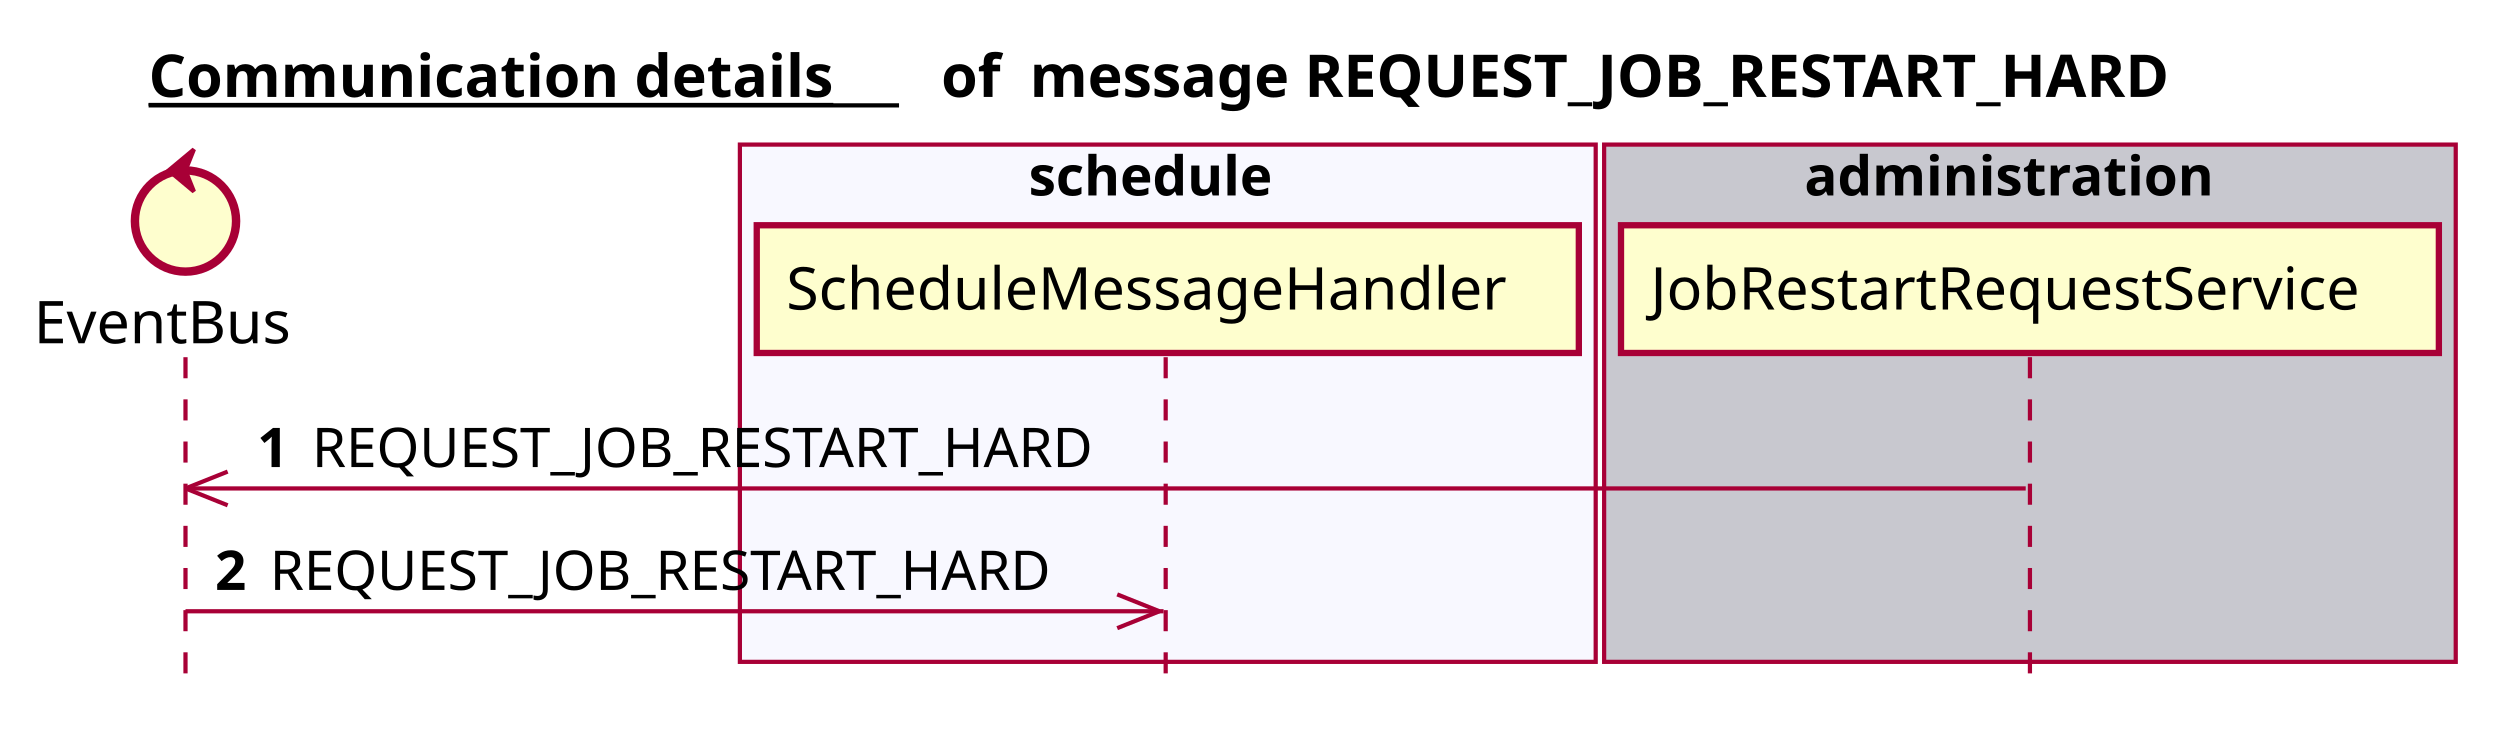
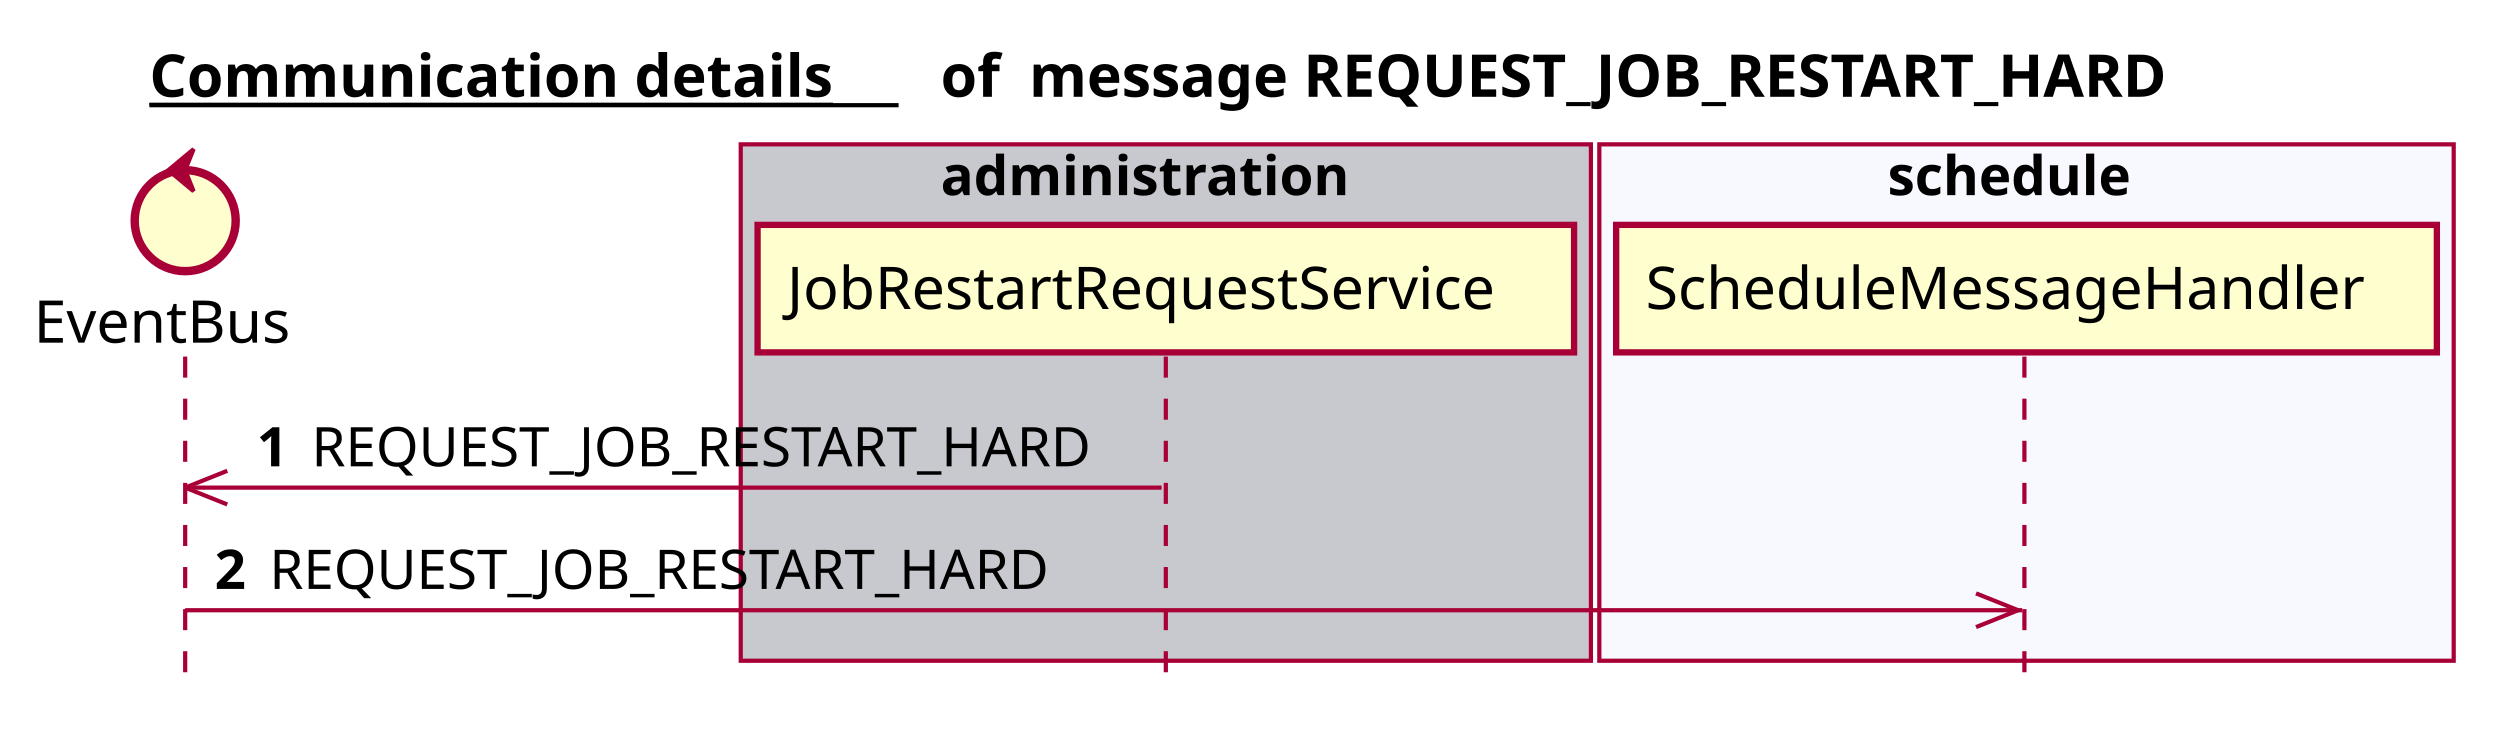
- <svg xmlns="http://www.w3.org/2000/svg" contentScriptType="application/ecmascript" contentStyleType="text/css" height="174px" preserveAspectRatio="none" style="width:593px;height:174px;" version="1.1" viewBox="0 0 593 174" width="593px" zoomAndPan="magnify">
+ <svg xmlns="http://www.w3.org/2000/svg" contentScriptType="application/ecmascript" contentStyleType="text/css" height="174px" preserveAspectRatio="none" style="width:594px;height:174px;" version="1.1" viewBox="0 0 594 174" width="594px" zoomAndPan="magnify">
  <defs />
  <g>
-     <text fill="#000000" font-family="sans-serif" font-size="14" font-weight="bold" lengthAdjust="spacingAndGlyphs" text-decoration="underline" textLength="178" x="35.25" y="22.995">Communication details</text>
-     <line style="stroke: #000000; stroke-width: 1.0;" x1="35.25" x2="213.25" y1="24.995" y2="24.995" />
-     <text fill="#000000" font-family="sans-serif" font-size="14" font-weight="bold" lengthAdjust="spacingAndGlyphs" textLength="16" x="223.25" y="22.995">of</text>
-     <text fill="#000000" font-family="sans-serif" font-size="14" font-weight="bold" lengthAdjust="spacingAndGlyphs" textLength="307" x="244.25" y="22.995">message REQUEST_JOB_RESTART_HARD</text>
-     <rect fill="#F8F8FF" height="122.695" style="stroke: #A80036; stroke-width: 1.0;" width="203" x="175.5" y="34.297" />
-     <text fill="#000000" font-family="sans-serif" font-size="13" font-weight="bold" lengthAdjust="spacingAndGlyphs" textLength="66" x="244" y="46.364">schedule</text>
-     <rect fill="#C8C8CF" height="122.695" style="stroke: #A80036; stroke-width: 1.0;" width="202" x="380.5" y="34.297" />
-     <text fill="#000000" font-family="sans-serif" font-size="13" font-weight="bold" lengthAdjust="spacingAndGlyphs" textLength="107" x="428" y="46.364">administration</text>
+     <text fill="#000000" font-family="sans-serif" font-size="14" font-weight="bold" lengthAdjust="spacingAndGlyphs" text-decoration="underline" textLength="178" x="35.5" y="22.995">Communication details</text>
+     <line style="stroke: #000000; stroke-width: 1.0;" x1="35.5" x2="213.5" y1="24.995" y2="24.995" />
+     <text fill="#000000" font-family="sans-serif" font-size="14" font-weight="bold" lengthAdjust="spacingAndGlyphs" textLength="16" x="223.5" y="22.995">of</text>
+     <text fill="#000000" font-family="sans-serif" font-size="14" font-weight="bold" lengthAdjust="spacingAndGlyphs" textLength="307" x="244.5" y="22.995">message REQUEST_JOB_RESTART_HARD</text>
+     <rect fill="#C8C8CF" height="122.695" style="stroke: #A80036; stroke-width: 1.0;" width="202" x="176" y="34.297" />
+     <text fill="#000000" font-family="sans-serif" font-size="13" font-weight="bold" lengthAdjust="spacingAndGlyphs" textLength="107" x="223.5" y="46.364">administration</text>
+     <rect fill="#F8F8FF" height="122.695" style="stroke: #A80036; stroke-width: 1.0;" width="203" x="380" y="34.297" />
+     <text fill="#000000" font-family="sans-serif" font-size="13" font-weight="bold" lengthAdjust="spacingAndGlyphs" textLength="66" x="448.5" y="46.364">schedule</text>
    <line style="stroke: #A80036; stroke-width: 1.0; stroke-dasharray: 5.0,5.0;" x1="44" x2="44" y1="84.727" y2="162.992" />
-     <line style="stroke: #A80036; stroke-width: 1.0; stroke-dasharray: 5.0,5.0;" x1="276.5" x2="276.5" y1="84.727" y2="162.992" />
-     <line style="stroke: #A80036; stroke-width: 1.0; stroke-dasharray: 5.0,5.0;" x1="481.5" x2="481.5" y1="84.727" y2="162.992" />
+     <line style="stroke: #A80036; stroke-width: 1.0; stroke-dasharray: 5.0,5.0;" x1="277" x2="277" y1="84.727" y2="162.992" />
+     <line style="stroke: #A80036; stroke-width: 1.0; stroke-dasharray: 5.0,5.0;" x1="481" x2="481" y1="84.727" y2="162.992" />
    <text fill="#000000" font-family="sans-serif" font-size="14" lengthAdjust="spacingAndGlyphs" textLength="66" x="8" y="81.425">EventBus</text>
    <ellipse cx="44" cy="52.43" fill="#FEFECE" rx="12" ry="12" style="stroke: #A80036; stroke-width: 2.0;" />
    <polygon fill="#A80036" points="40,40.43,46,35.43,44,40.43,46,45.43,40,40.43" style="stroke: #A80036; stroke-width: 1.0;" />
-     <rect fill="#FEFECE" height="30.297" style="stroke: #A80036; stroke-width: 1.5;" width="195" x="179.5" y="53.43" />
-     <text fill="#000000" font-family="sans-serif" font-size="14" lengthAdjust="spacingAndGlyphs" textLength="181" x="186.5" y="73.425">ScheduleMessageHandler</text>
-     <rect fill="#FEFECE" height="30.297" style="stroke: #A80036; stroke-width: 1.5;" width="194" x="384.5" y="53.43" />
-     <text fill="#000000" font-family="sans-serif" font-size="14" lengthAdjust="spacingAndGlyphs" textLength="180" x="391.5" y="73.425">JobRestartRequestService</text>
+     <rect fill="#FEFECE" height="30.297" style="stroke: #A80036; stroke-width: 1.5;" width="194" x="180" y="53.43" />
+     <text fill="#000000" font-family="sans-serif" font-size="14" lengthAdjust="spacingAndGlyphs" textLength="180" x="187" y="73.425">JobRestartRequestService</text>
+     <rect fill="#FEFECE" height="30.297" style="stroke: #A80036; stroke-width: 1.5;" width="195" x="384" y="53.43" />
+     <text fill="#000000" font-family="sans-serif" font-size="14" lengthAdjust="spacingAndGlyphs" textLength="181" x="391" y="73.425">ScheduleMessageHandler</text>
    <line style="stroke: #A80036; stroke-width: 1.0;" x1="44" x2="54" y1="115.859" y2="111.859" />
    <line style="stroke: #A80036; stroke-width: 1.0;" x1="44" x2="54" y1="115.859" y2="119.859" />
-     <line style="stroke: #A80036; stroke-width: 1.0;" x1="44" x2="480.5" y1="115.859" y2="115.859" />
+     <line style="stroke: #A80036; stroke-width: 1.0;" x1="44" x2="276" y1="115.859" y2="115.859" />
    <text fill="#000000" font-family="sans-serif" font-size="13" font-weight="bold" lengthAdjust="spacingAndGlyphs" textLength="9" x="61" y="110.793">1</text>
    <text fill="#000000" font-family="sans-serif" font-size="13" lengthAdjust="spacingAndGlyphs" textLength="196" x="74" y="110.793">REQUEST_JOB_RESTART_HARD</text>
-     <line style="stroke: #A80036; stroke-width: 1.0;" x1="275" x2="265" y1="144.992" y2="140.992" />
-     <line style="stroke: #A80036; stroke-width: 1.0;" x1="275" x2="265" y1="144.992" y2="148.992" />
-     <line style="stroke: #A80036; stroke-width: 1.0;" x1="44" x2="276" y1="144.992" y2="144.992" />
+     <line style="stroke: #A80036; stroke-width: 1.0;" x1="479.5" x2="469.5" y1="144.992" y2="140.992" />
+     <line style="stroke: #A80036; stroke-width: 1.0;" x1="479.5" x2="469.5" y1="144.992" y2="148.992" />
+     <line style="stroke: #A80036; stroke-width: 1.0;" x1="44" x2="480.5" y1="144.992" y2="144.992" />
    <text fill="#000000" font-family="sans-serif" font-size="13" font-weight="bold" lengthAdjust="spacingAndGlyphs" textLength="9" x="51" y="139.926">2</text>
    <text fill="#000000" font-family="sans-serif" font-size="13" lengthAdjust="spacingAndGlyphs" textLength="196" x="64" y="139.926">REQUEST_JOB_RESTART_HARD</text>
  </g>
</svg>
